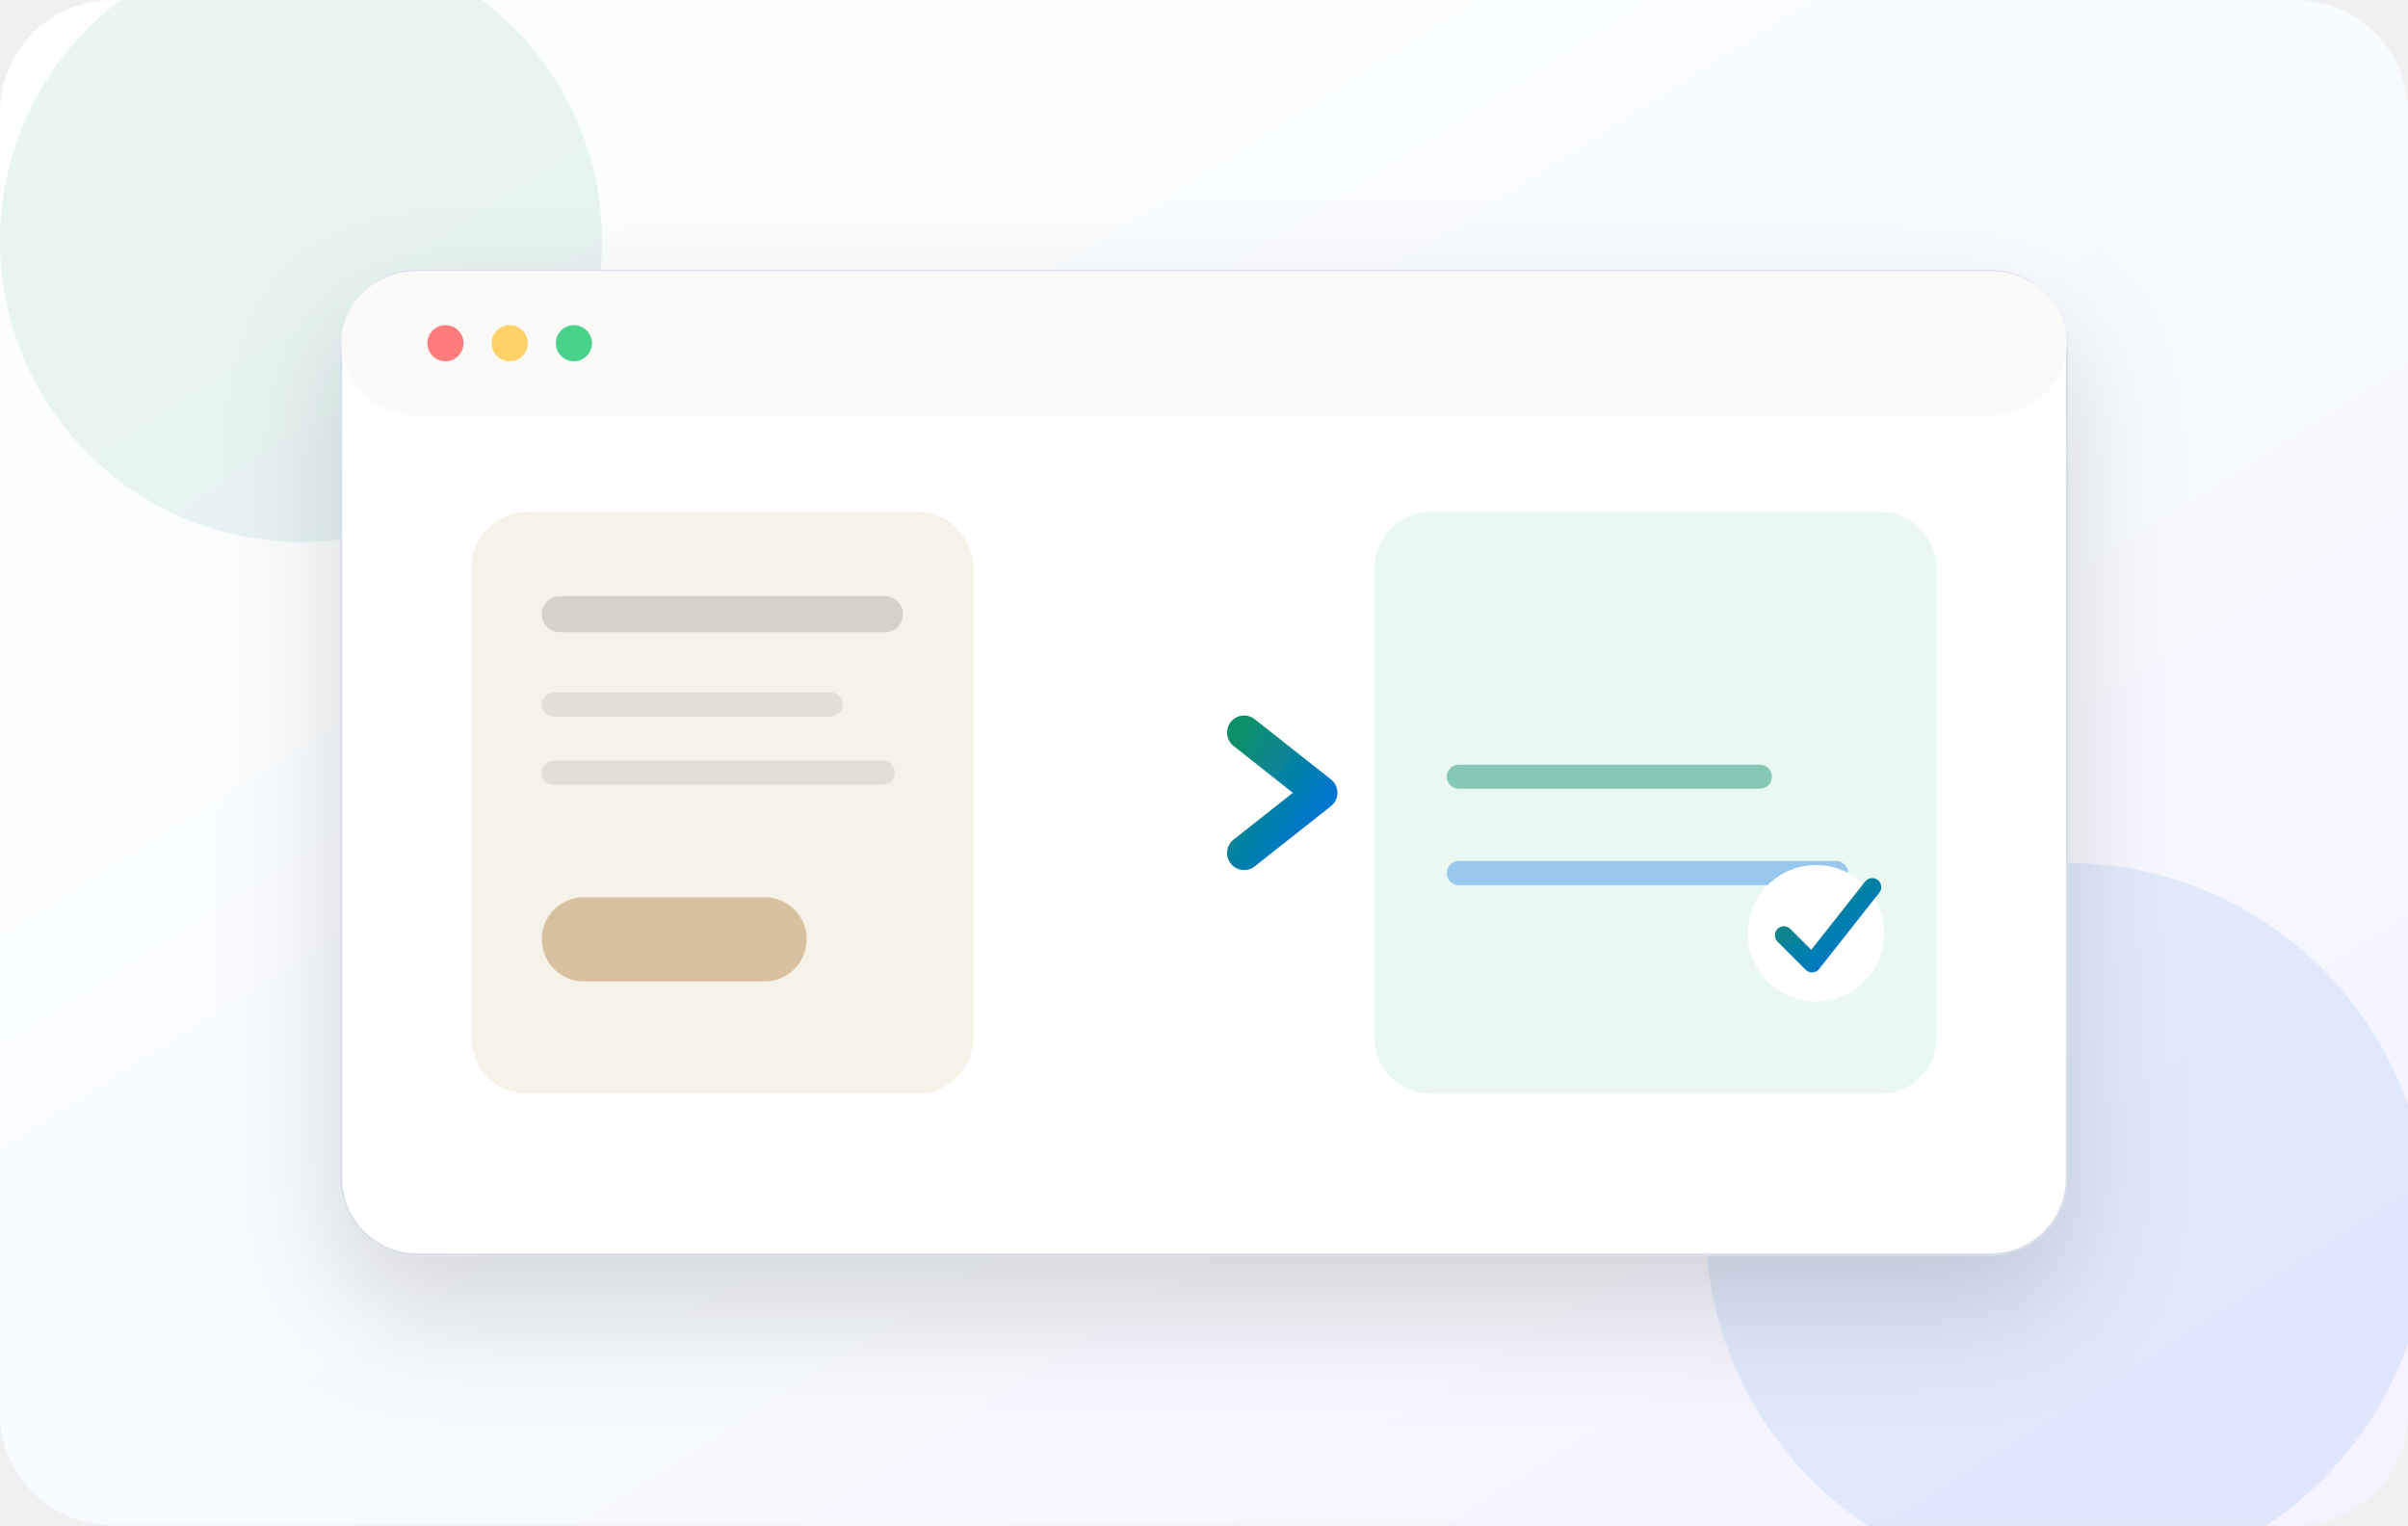
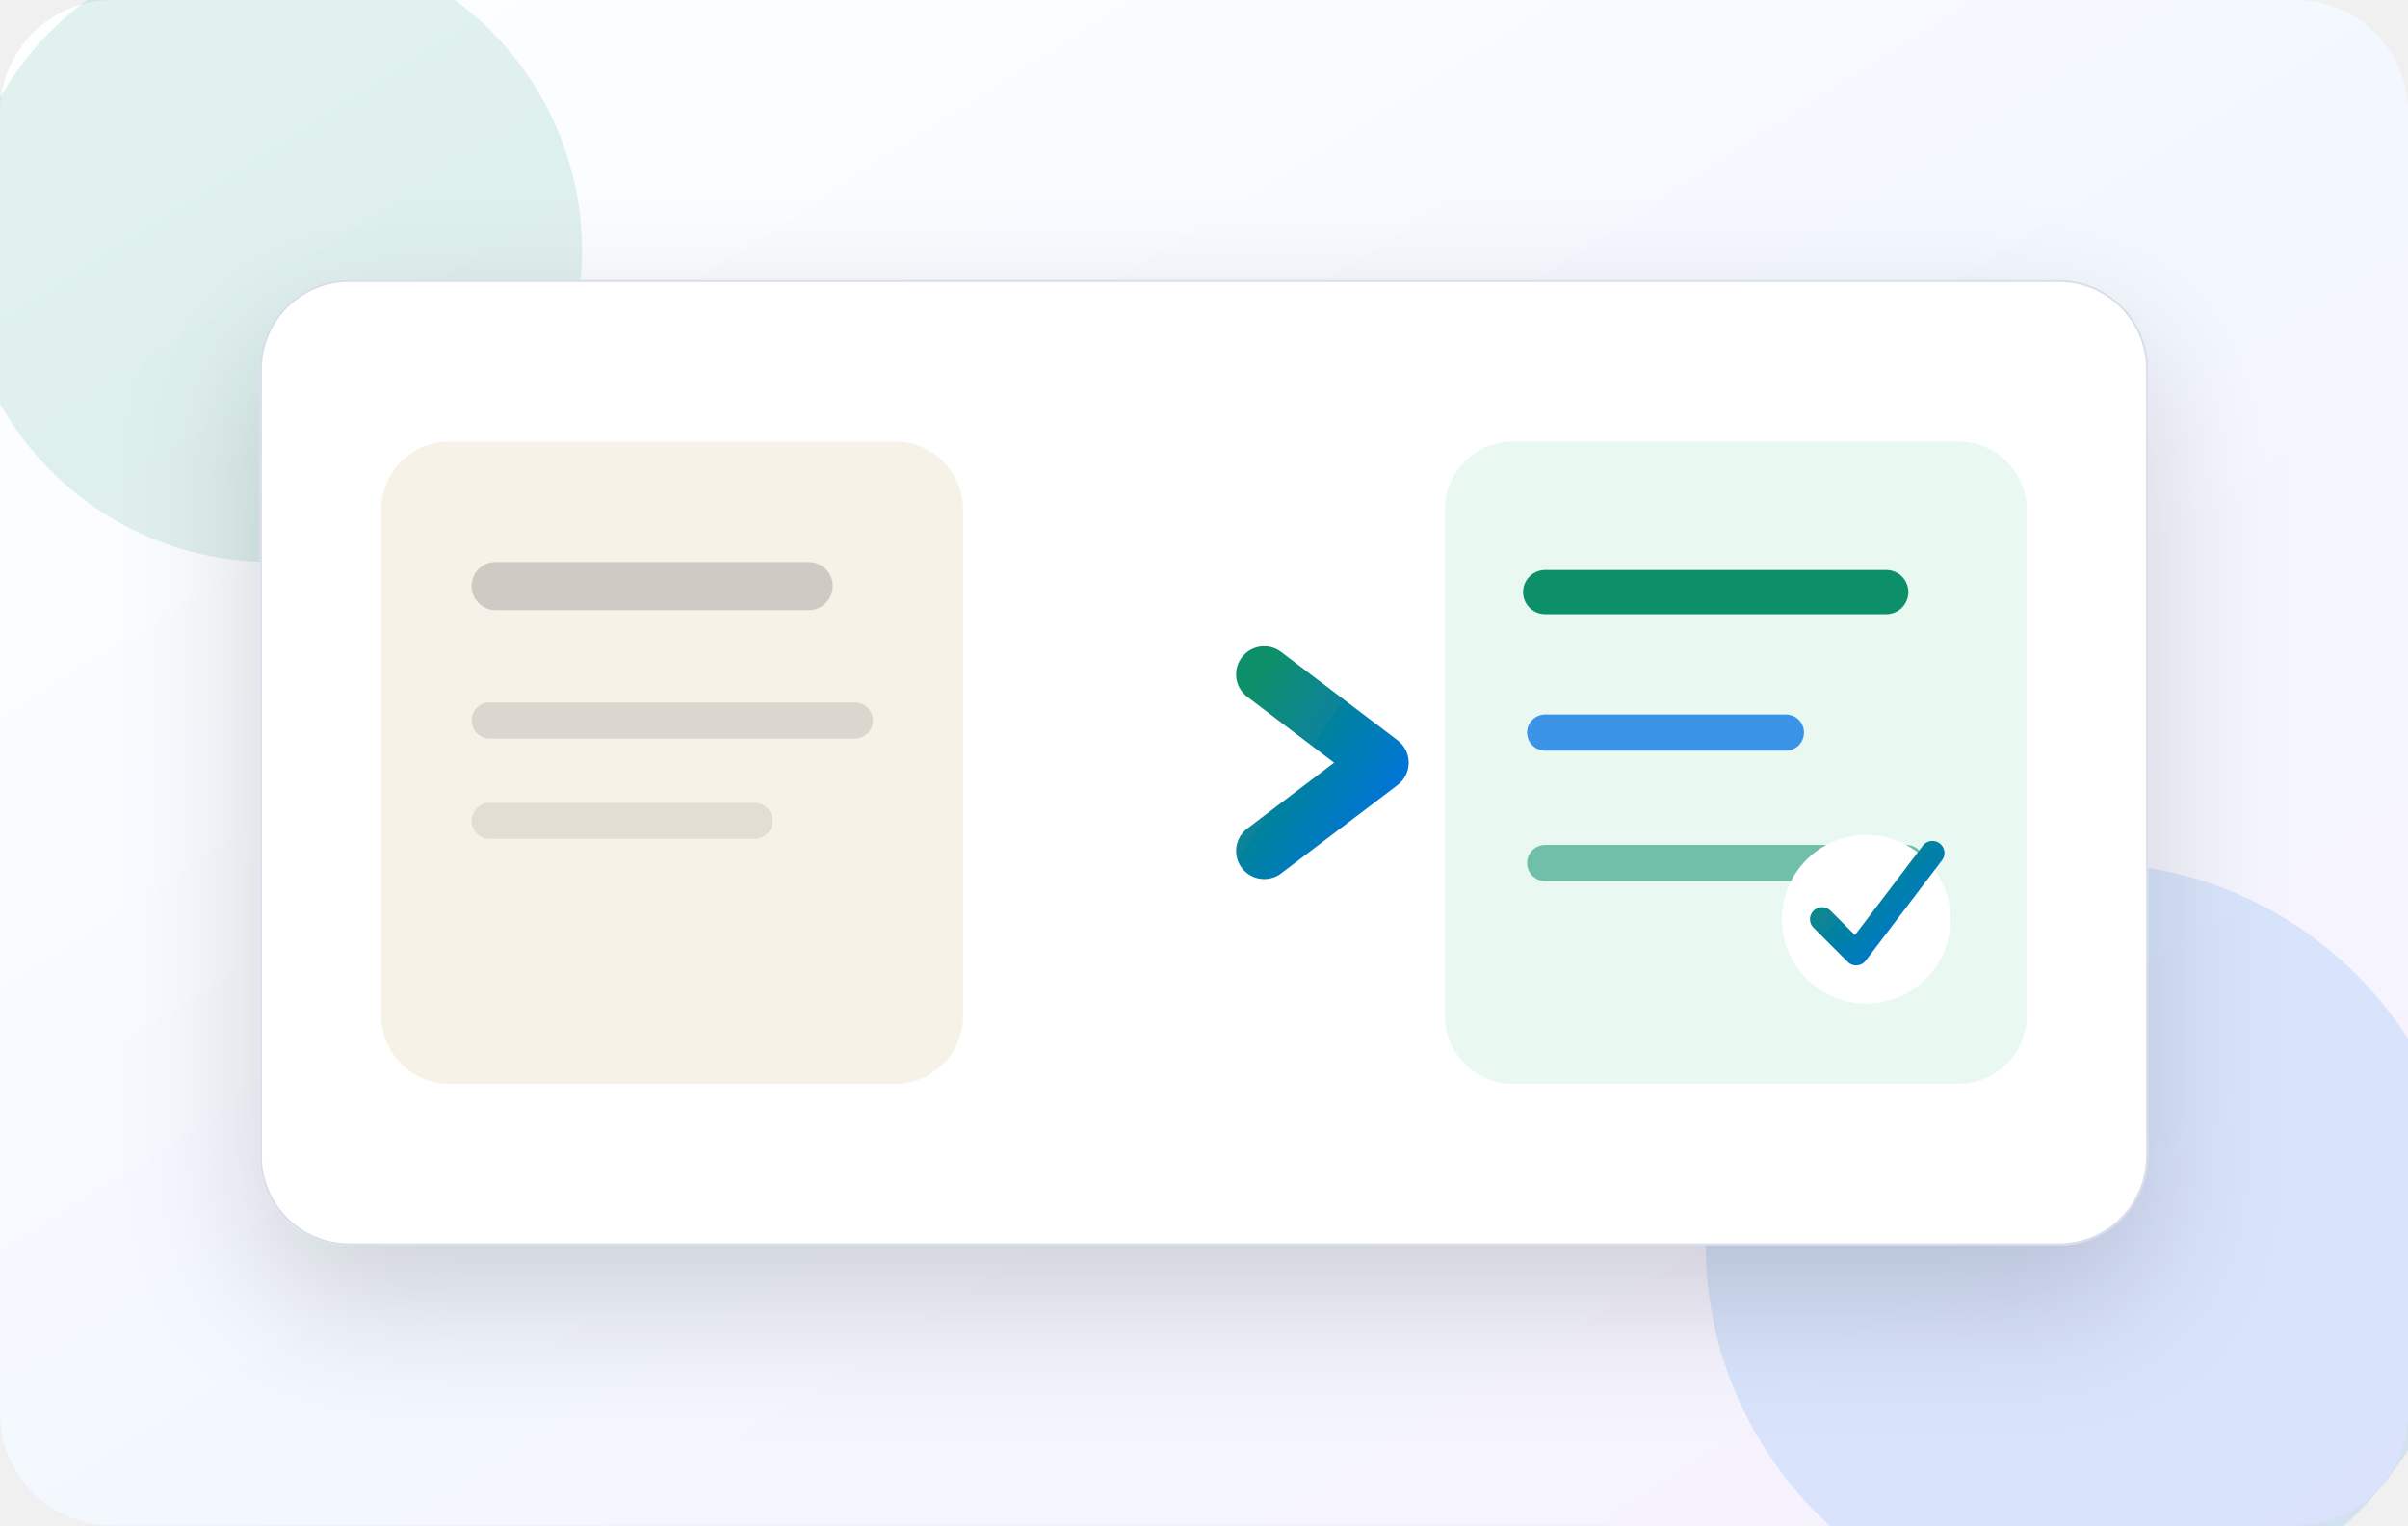
<svg xmlns="http://www.w3.org/2000/svg" viewBox="0 0 1200 760" role="img" aria-labelledby="title desc">
  <defs>
    <linearGradient id="bg" x1="0" y1="0" x2="1" y2="1">
-       <stop stop-color="#fff" />
-       <stop offset=".55" stop-color="#f7fbff" />
-       <stop offset="1" stop-color="#f6f1ff" />
+       <stop stop-color="#ffffff" />
+       <stop offset=".52" stop-color="#f3f8ff" />
+       <stop offset="1" stop-color="#f7f1ff" />
    </linearGradient>
    <linearGradient id="a" x1="0" y1="0" x2="1" y2="1">
      <stop stop-color="#0b8f6b" />
      <stop offset="1" stop-color="#0071e3" />
    </linearGradient>
    <filter id="s" x="-20%" y="-20%" width="140%" height="140%">
-       <feDropShadow dx="0" dy="26" stdDeviation="30" flood-color="#1d1d1f" flood-opacity=".15" />
+       <feDropShadow dx="0" dy="28" stdDeviation="34" flood-color="#1d1d1f" flood-opacity=".16" />
    </filter>
  </defs>
  <rect width="1200" height="760" rx="56" fill="url(#bg)" />
-   <circle cx="150" cy="120" r="150" fill="#0b8f6b" opacity=".09" />
-   <circle cx="1030" cy="610" r="180" fill="#0071e3" opacity=".09" />
+   <circle cx="135" cy="125" r="155" fill="#0b8f6b" opacity=".12" />
+   <circle cx="1040" cy="620" r="190" fill="#0071e3" opacity=".12" />
  <g filter="url(#s)">
-     <rect x="170" y="135" width="860" height="490" rx="38" fill="#fff" stroke="#d9ddea" />
-     <rect x="170" y="135" width="860" height="72" rx="38" fill="#fbfaf8" />
-     <circle cx="222" cy="171" r="9" fill="#ff7b7b" />
-     <circle cx="254" cy="171" r="9" fill="#ffd166" />
-     <circle cx="286" cy="171" r="9" fill="#49d28b" />
-     <g transform="translate(235 255)">
-       <rect width="250" height="290" rx="28" fill="#f7f2e8" />
-       <rect x="35" y="42" width="180" height="18" rx="9" fill="#1d1d1f" opacity=".15" />
-       <rect x="35" y="90" width="150" height="12" rx="6" fill="#615d59" opacity=".13" />
-       <rect x="35" y="124" width="176" height="12" rx="6" fill="#615d59" opacity=".13" />
-       <rect x="35" y="192" width="132" height="42" rx="21" fill="#d7c1a1" />
-     </g>
-     <path d="M525 395h110" stroke="url(#a)" stroke-width="17" stroke-linecap="round" />
-     <path d="M620 365l38 30-38 30" fill="none" stroke="url(#a)" stroke-width="17" stroke-linecap="round" stroke-linejoin="round" />
-     <g transform="translate(685 255)">
-       <rect width="280" height="290" rx="28" fill="#eaf8f2" />
-       <path d="M42 70h188" stroke="url(#a)" stroke-width="16" stroke-linecap="round" />
-       <path d="M42 132h150" stroke="#0b8f6b" stroke-width="12" stroke-linecap="round" opacity=".45" />
-       <path d="M42 180h188" stroke="#0071e3" stroke-width="12" stroke-linecap="round" opacity=".35" />
-       <circle cx="220" cy="210" r="34" fill="#fff" />
-       <path d="M204 211l14 14 30-38" fill="none" stroke="url(#a)" stroke-width="9" stroke-linecap="round" stroke-linejoin="round" />
-     </g>
+     <rect x="130" y="140" width="940" height="480" rx="44" fill="#fff" stroke="#d9ddea" />
+     <rect x="190" y="220" width="290" height="320" rx="34" fill="#f7f2e8" />
+     <rect x="235" y="280" width="180" height="24" rx="12" fill="#1d1d1f" opacity=".18" />
+     <rect x="235" y="350" width="200" height="18" rx="9" fill="#615d59" opacity=".18" />
+     <rect x="235" y="400" width="150" height="18" rx="9" fill="#615d59" opacity=".14" />
+     <path d="M535 380h125" stroke="url(#a)" stroke-width="28" stroke-linecap="round" />
+     <path d="M630 336l58 44-58 44" fill="none" stroke="url(#a)" stroke-width="28" stroke-linecap="round" stroke-linejoin="round" />
+     <rect x="720" y="220" width="290" height="320" rx="34" fill="#eaf8f2" />
+     <path d="M770 295h170" stroke="#0b8f6b" stroke-width="22" stroke-linecap="round" />
+     <path d="M770 365h120" stroke="#0071e3" stroke-width="18" stroke-linecap="round" opacity=".75" />
+     <path d="M770 430h180" stroke="#0b8f6b" stroke-width="18" stroke-linecap="round" opacity=".55" />
+     <circle cx="930" cy="458" r="42" fill="#fff" />
+     <path d="M908 458l17 17 38-50" fill="none" stroke="url(#a)" stroke-width="12" stroke-linecap="round" stroke-linejoin="round" />
  </g>
</svg>
